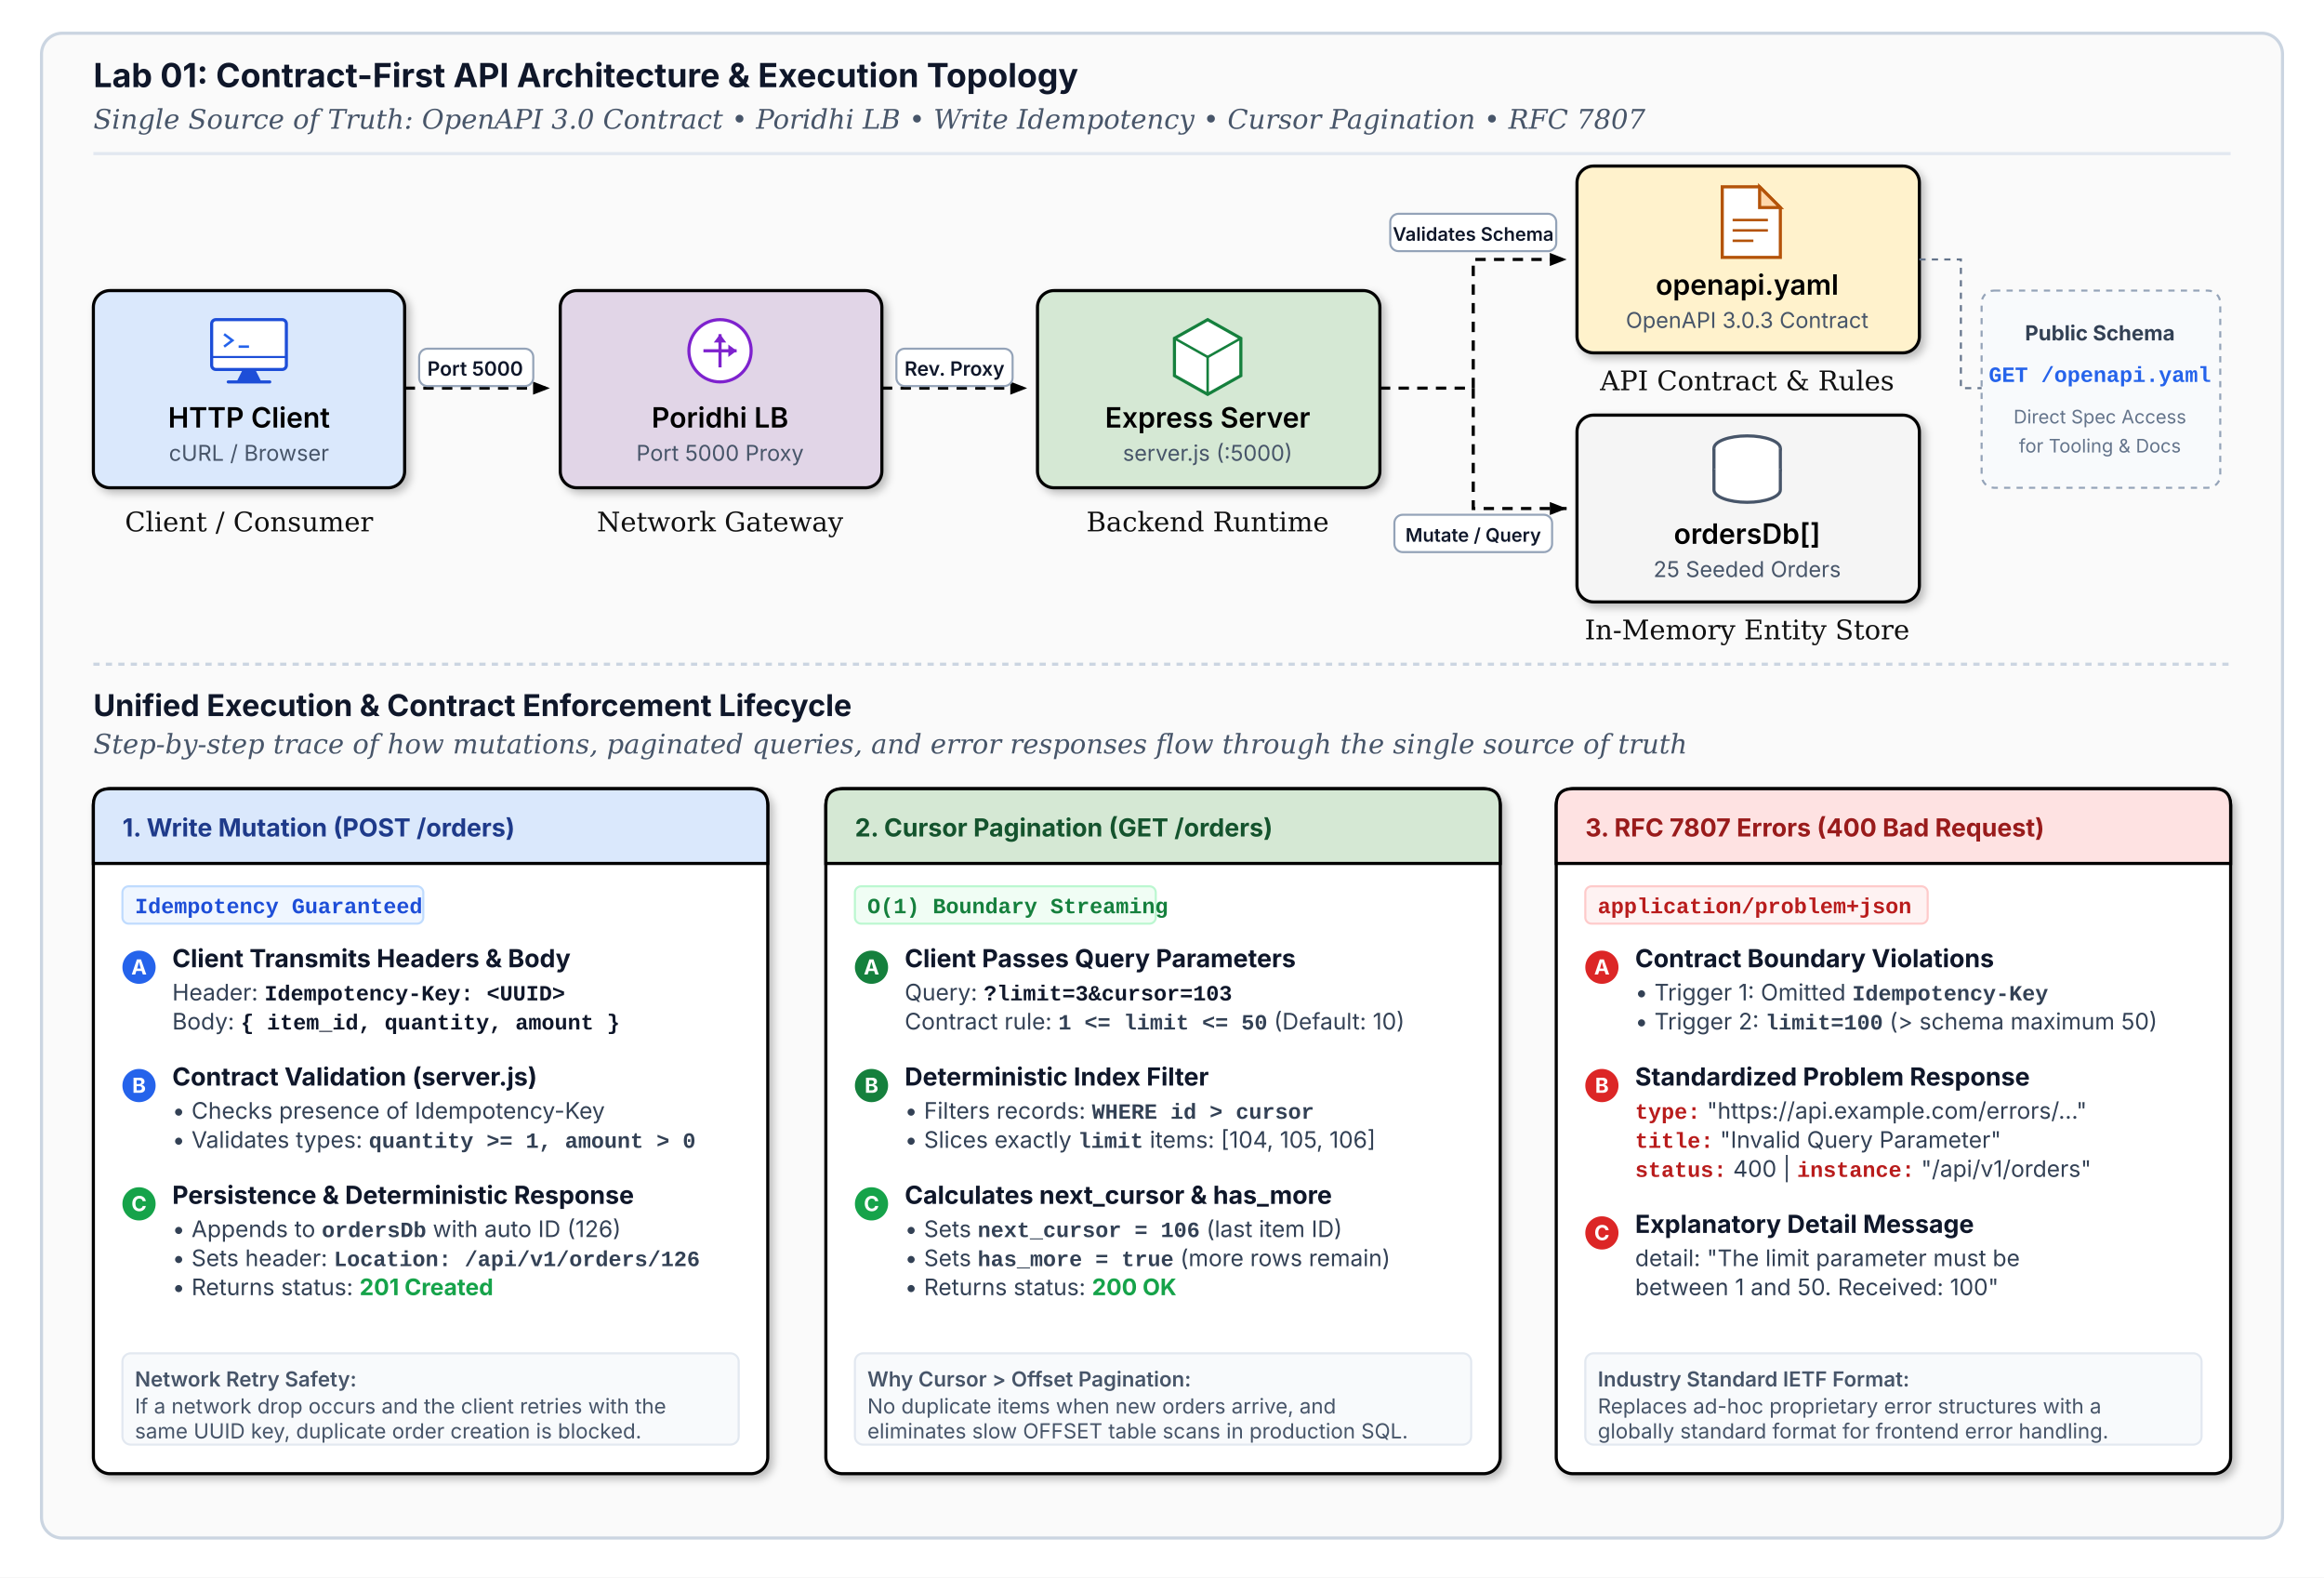
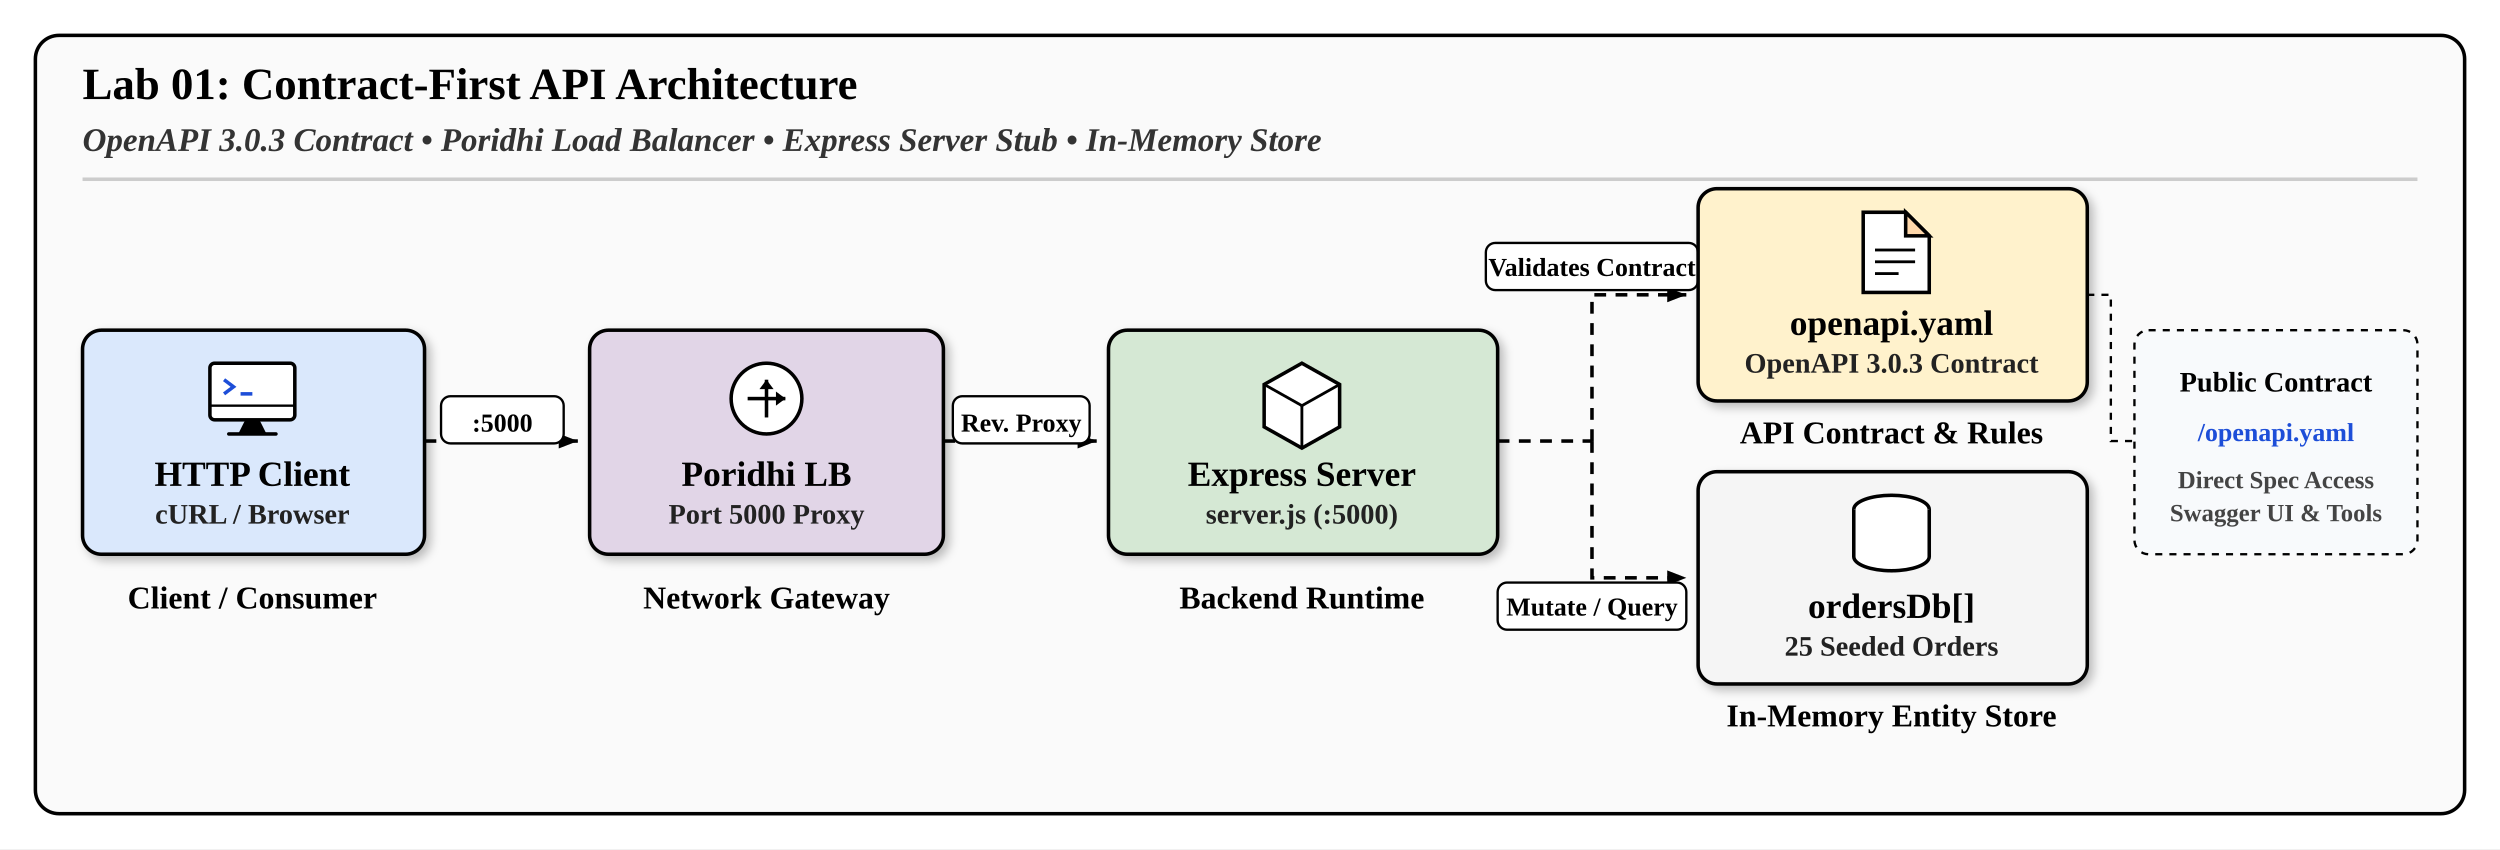
- <svg xmlns="http://www.w3.org/2000/svg" viewBox="0 0 1120 760" width="1120" height="760">
+ <svg xmlns="http://www.w3.org/2000/svg" viewBox="0 0 1060 360" width="1060" height="360">
  <defs>
    <filter id="dropShadow" x="-12%" y="-12%" width="135%" height="145%">
      <feDropShadow dx="2" dy="2" stdDeviation="2" flood-color="#000000" flood-opacity="0.25" />
    </filter>
    <marker id="arrow" viewBox="0 0 10 10" refX="9" refY="5" markerWidth="6" markerHeight="6" orient="auto-start-reverse">
      <path d="M 0 1.5 L 9 5 L 0 8.5 z" fill="#000000" />
    </marker>
    <style>
+       text {
+         font-family: "Times New Roman", Times, "Liberation Serif", serif;
+         font-weight: bold;
+         fill: #000000;
+       }
+       .banner-title {
+         font-size: 19px;
+         font-weight: bold;
+         fill: #000000;
+       }
+       .banner-sub {
+         font-size: 14px;
+         font-weight: bold;
+         fill: #333333;
+         font-style: italic;
+       }
      .card-title {
-         font-family: "Inter", "DejaVu Sans", Arial, sans-serif;
-         font-size: 13.5px;
-         font-weight: 600;
+         font-size: 15px;
+         font-weight: bold;
        fill: #000000;
        text-anchor: middle;
      }
-       .card-sub {
-         font-family: "Georgia", "DejaVu Serif", serif;
-         font-size: 13px;
-         fill: #111111;
+       .card-detail {
+         font-size: 12px;
+         font-weight: bold;
+         fill: #222222;
        text-anchor: middle;
      }
-       .sec-title {
-         font-family: "Inter", "DejaVu Sans", Arial, sans-serif;
-         font-size: 14.5px;
-         font-weight: 700;
-         fill: #0f172a;
+       .card-sub {
+         font-size: 13.5px;
+         font-weight: bold;
+         fill: #000000;
+         text-anchor: middle;
      }
-       .flow-title {
-         font-family: "Inter", "DejaVu Sans", Arial, sans-serif;
+       .badge-text {
+         font-size: 11px;
+         font-weight: bold;
+         fill: #000000;
+         text-anchor: middle;
+       }
+       .callout-title {
        font-size: 12px;
-         font-weight: 700;
-         fill: #0f172a;
+         font-weight: bold;
+         fill: #000000;
+         text-anchor: middle;
      }
-       .flow-text {
-         font-family: "Inter", "DejaVu Sans", Arial, sans-serif;
+       .callout-body {
        font-size: 11px;
-         fill: #334155;
+         font-weight: bold;
+         fill: #1d4ed8;
+         text-anchor: middle;
      }
-       .code-badge {
-         font-family: "Courier New", Courier, "DejaVu Sans Mono", monospace;
+       .callout-sub {
        font-size: 10.5px;
-         font-weight: 600;
-       }
-       .note-text {
-         font-family: "Inter", "DejaVu Sans", Arial, sans-serif;
-         font-size: 10px;
-         fill: #475569;
-       }
-       .banner-title {
-         font-family: "Inter", "DejaVu Sans", Arial, sans-serif;
-         font-size: 16px;
-         font-weight: 700;
-         fill: #0f172a;
-       }
-       .banner-sub {
-         font-family: "Georgia", "DejaVu Serif", serif;
-         font-size: 13px;
-         fill: #475569;
-         font-style: italic;
+         font-weight: bold;
+         fill: #444444;
+         text-anchor: middle;
      }
    </style>
  </defs>
  <rect width="100%" height="100%" fill="#ffffff" />
-   <rect x="20" y="16" width="1080" height="725" rx="10" fill="#fafafa" stroke="#cbd5e1" stroke-width="1.5" />
-   <g transform="translate(45, 42)">
-     <text x="0" y="0" class="banner-title">Lab 01: Contract-First API Architecture &amp; Execution Topology</text>
-     <text x="0" y="20" class="banner-sub">Single Source of Truth: OpenAPI 3.0 Contract • Poridhi LB • Write Idempotency • Cursor Pagination • RFC 7807</text>
+   <rect x="15" y="15" width="1030" height="330" rx="10" fill="#fafafa" stroke="#000000" stroke-width="1.5" />
+   <g transform="translate(35, 42)">
+     <text x="0" y="0" class="banner-title">Lab 01: Contract-First API Architecture</text>
+     <text x="0" y="22" class="banner-sub">OpenAPI 3.0.3 Contract • Poridhi Load Balancer • Express Server Stub • In-Memory Store</text>
  </g>
-   <line x1="45" y1="74" x2="1075" y2="74" stroke="#e2e8f0" stroke-width="1.5" />
-   <g transform="translate(45, 140)">
-     <rect x="0" y="0" width="150" height="95" rx="8" fill="#dae8fc" stroke="#000000" stroke-width="1.5" filter="url(#dropShadow)" />
-     <g transform="translate(57, 12)">
-       <rect x="0" y="2" width="36" height="24" rx="2" fill="#ffffff" stroke="#1d4ed8" stroke-width="1.5" />
-       <line x1="0" y1="20" x2="36" y2="20" stroke="#1d4ed8" stroke-width="1" />
-       <polygon points="15,26 21,26 24,32 12,32" fill="#1d4ed8" />
-       <line x1="8" y1="32" x2="28" y2="32" stroke="#1d4ed8" stroke-width="1.5" stroke-linecap="round" />
-       <polyline points="6,9 10,12 6,15" fill="none" stroke="#2563eb" stroke-width="1.2" />
-       <line x1="13" y1="15" x2="18" y2="15" stroke="#2563eb" stroke-width="1.2" />
+   <line x1="35" y1="76" x2="1025" y2="76" stroke="#cccccc" stroke-width="1.5" />
+   <g transform="translate(35, 140)">
+     <rect x="0" y="0" width="145" height="95" rx="8" fill="#dae8fc" stroke="#000000" stroke-width="1.5" filter="url(#dropShadow)" />
+     <g transform="translate(54, 12)">
+       <rect x="0" y="2" width="36" height="24" rx="2" fill="#ffffff" stroke="#000000" stroke-width="1.5" />
+       <line x1="0" y1="20" x2="36" y2="20" stroke="#000000" stroke-width="1" />
+       <polygon points="15,26 21,26 24,32 12,32" fill="#000000" />
+       <line x1="8" y1="32" x2="28" y2="32" stroke="#000000" stroke-width="1.5" stroke-linecap="round" />
+       <polyline points="6,9 10,12 6,15" fill="none" stroke="#1d4ed8" stroke-width="1.5" />
+       <line x1="13" y1="15" x2="18" y2="15" stroke="#1d4ed8" stroke-width="1.5" />
    </g>
-     <text x="75" y="66" class="card-title">HTTP Client</text>
-     <text x="75" y="82" font-family="Inter, sans-serif" font-size="10.5px" fill="#475569" text-anchor="middle">cURL / Browser</text>
-     <text x="75" y="116" class="card-sub">Client / Consumer</text>
+     <text x="72" y="66" class="card-title">HTTP Client</text>
+     <text x="72" y="82" class="card-detail">cURL / Browser</text>
+     <text x="72" y="118" class="card-sub">Client / Consumer</text>
  </g>
-   <path d="M 195 187 L 265 187" fill="none" stroke="#000000" stroke-width="1.5" stroke-dasharray="5,4" marker-end="url(#arrow)" />
-   <rect x="202" y="168" width="55" height="18" rx="4" fill="#ffffff" stroke="#94a3b8" stroke-width="1" />
-   <text x="229" y="181" font-family="Inter, sans-serif" font-size="9.5px" font-weight="600" fill="#0f172a" text-anchor="middle">Port 5000</text>
-   <g transform="translate(270, 140)">
-     <rect x="0" y="0" width="155" height="95" rx="8" fill="#e1d5e7" stroke="#000000" stroke-width="1.5" filter="url(#dropShadow)" />
-     <g transform="translate(57, 12)">
-       <circle cx="20" cy="17" r="15" fill="#ffffff" stroke="#7e22ce" stroke-width="1.5" />
-       <line x1="12" y1="17" x2="28" y2="17" stroke="#7e22ce" stroke-width="1.5" />
-       <polygon points="28,17 24,14 24,20" fill="#7e22ce" />
-       <line x1="20" y1="9" x2="20" y2="25" stroke="#7e22ce" stroke-width="1.5" />
-       <polygon points="20,9 17,13 23,13" fill="#7e22ce" />
+   <path d="M 180 187 L 245 187" fill="none" stroke="#000000" stroke-width="1.5" stroke-dasharray="5,4" marker-end="url(#arrow)" />
+   <rect x="187" y="168" width="52" height="20" rx="4" fill="#ffffff" stroke="#000000" stroke-width="1" />
+   <text x="213" y="183" class="badge-text">:5000</text>
+   <g transform="translate(250, 140)">
+     <rect x="0" y="0" width="150" height="95" rx="8" fill="#e1d5e7" stroke="#000000" stroke-width="1.5" filter="url(#dropShadow)" />
+     <g transform="translate(55, 12)">
+       <circle cx="20" cy="17" r="15" fill="#ffffff" stroke="#000000" stroke-width="1.5" />
+       <line x1="12" y1="17" x2="28" y2="17" stroke="#000000" stroke-width="1.5" />
+       <polygon points="28,17 24,14 24,20" fill="#000000" />
+       <line x1="20" y1="9" x2="20" y2="25" stroke="#000000" stroke-width="1.5" />
+       <polygon points="20,9 17,13 23,13" fill="#000000" />
    </g>
-     <text x="77" y="66" class="card-title">Poridhi LB</text>
-     <text x="77" y="82" font-family="Inter, sans-serif" font-size="10.5px" fill="#475569" text-anchor="middle">Port 5000 Proxy</text>
-     <text x="77" y="116" class="card-sub">Network Gateway</text>
+     <text x="75" y="66" class="card-title">Poridhi LB</text>
+     <text x="75" y="82" class="card-detail">Port 5000 Proxy</text>
+     <text x="75" y="118" class="card-sub">Network Gateway</text>
  </g>
-   <path d="M 425 187 L 495 187" fill="none" stroke="#000000" stroke-width="1.5" stroke-dasharray="5,4" marker-end="url(#arrow)" />
-   <rect x="432" y="168" width="56" height="18" rx="4" fill="#ffffff" stroke="#94a3b8" stroke-width="1" />
-   <text x="460" y="181" font-family="Inter, sans-serif" font-size="9.5px" font-weight="600" fill="#0f172a" text-anchor="middle">Rev. Proxy</text>
-   <g transform="translate(500, 140)">
+   <path d="M 400 187 L 465 187" fill="none" stroke="#000000" stroke-width="1.5" stroke-dasharray="5,4" marker-end="url(#arrow)" />
+   <rect x="404" y="168" width="58" height="20" rx="4" fill="#ffffff" stroke="#000000" stroke-width="1" />
+   <text x="433" y="183" class="badge-text">Rev. Proxy</text>
+   <g transform="translate(470, 140)">
    <rect x="0" y="0" width="165" height="95" rx="8" fill="#d5e8d4" stroke="#000000" stroke-width="1.5" filter="url(#dropShadow)" />
    <g transform="translate(62, 12)">
-       <polygon points="20,2 36,11 36,29 20,38 4,29 4,11" fill="#ffffff" stroke="#15803d" stroke-width="1.5" />
-       <line x1="20" y1="20" x2="20" y2="38" stroke="#15803d" stroke-width="1.2" />
-       <line x1="20" y1="20" x2="36" y2="11" stroke="#15803d" stroke-width="1.2" />
-       <line x1="20" y1="20" x2="4" y2="11" stroke="#15803d" stroke-width="1.2" />
+       <polygon points="20,2 36,11 36,29 20,38 4,29 4,11" fill="#ffffff" stroke="#000000" stroke-width="1.5" />
+       <line x1="20" y1="20" x2="20" y2="38" stroke="#000000" stroke-width="1.2" />
+       <line x1="20" y1="20" x2="36" y2="11" stroke="#000000" stroke-width="1.2" />
+       <line x1="20" y1="20" x2="4" y2="11" stroke="#000000" stroke-width="1.2" />
    </g>
    <text x="82" y="66" class="card-title">Express Server</text>
-     <text x="82" y="82" font-family="Inter, sans-serif" font-size="10.5px" fill="#475569" text-anchor="middle">server.js (:5000)</text>
-     <text x="82" y="116" class="card-sub">Backend Runtime</text>
+     <text x="82" y="82" class="card-detail">server.js (:5000)</text>
+     <text x="82" y="118" class="card-sub">Backend Runtime</text>
  </g>
-   <path d="M 665 187 L 710 187" fill="none" stroke="#000000" stroke-width="1.5" stroke-dasharray="5,4" />
-   <path d="M 710 187 L 710 125 L 755 125" fill="none" stroke="#000000" stroke-width="1.5" stroke-dasharray="5,4" marker-end="url(#arrow)" />
-   <rect x="670" y="103" width="80" height="18" rx="4" fill="#ffffff" stroke="#94a3b8" stroke-width="1" />
-   <text x="710" y="116" font-family="Inter, sans-serif" font-size="9px" font-weight="600" fill="#0f172a" text-anchor="middle">Validates Schema</text>
-   <path d="M 710 187 L 710 245 L 755 245" fill="none" stroke="#000000" stroke-width="1.5" stroke-dasharray="5,4" marker-end="url(#arrow)" />
-   <rect x="672" y="248" width="76" height="18" rx="4" fill="#ffffff" stroke="#94a3b8" stroke-width="1" />
-   <text x="710" y="261" font-family="Inter, sans-serif" font-size="9px" font-weight="600" fill="#0f172a" text-anchor="middle">Mutate / Query</text>
-   <g transform="translate(760, 80)">
+   <path d="M 635 187 L 675 187" fill="none" stroke="#000000" stroke-width="1.5" stroke-dasharray="5,4" />
+   <path d="M 675 187 L 675 125 L 715 125" fill="none" stroke="#000000" stroke-width="1.5" stroke-dasharray="5,4" marker-end="url(#arrow)" />
+   <rect x="630" y="103" width="90" height="20" rx="4" fill="#ffffff" stroke="#000000" stroke-width="1" />
+   <text x="675" y="117" class="badge-text">Validates Contract</text>
+   <path d="M 675 187 L 675 245 L 715 245" fill="none" stroke="#000000" stroke-width="1.5" stroke-dasharray="5,4" marker-end="url(#arrow)" />
+   <rect x="635" y="247" width="80" height="20" rx="4" fill="#ffffff" stroke="#000000" stroke-width="1" />
+   <text x="675" y="261" class="badge-text">Mutate / Query</text>
+   <g transform="translate(720, 80)">
    <rect x="0" y="0" width="165" height="90" rx="8" fill="#fff2cc" stroke="#000000" stroke-width="1.5" filter="url(#dropShadow)" />
    <g transform="translate(65, 8)">
-       <polygon points="5,2 23,2 33,12 33,36 5,36" fill="#ffffff" stroke="#b45309" stroke-width="1.5" />
-       <polygon points="23,2 23,12 33,12" fill="#fed7aa" stroke="#b45309" stroke-width="1.5" />
-       <line x1="10" y1="18" x2="27" y2="18" stroke="#b45309" stroke-width="1.2" />
-       <line x1="10" y1="23" x2="27" y2="23" stroke="#b45309" stroke-width="1.2" />
-       <line x1="10" y1="28" x2="20" y2="28" stroke="#b45309" stroke-width="1.2" />
+       <polygon points="5,2 23,2 33,12 33,36 5,36" fill="#ffffff" stroke="#000000" stroke-width="1.5" />
+       <polygon points="23,2 23,12 33,12" fill="#fed7aa" stroke="#000000" stroke-width="1.5" />
+       <line x1="10" y1="18" x2="27" y2="18" stroke="#000000" stroke-width="1.2" />
+       <line x1="10" y1="23" x2="27" y2="23" stroke="#000000" stroke-width="1.2" />
+       <line x1="10" y1="28" x2="20" y2="28" stroke="#000000" stroke-width="1.2" />
    </g>
    <text x="82" y="62" class="card-title">openapi.yaml</text>
-     <text x="82" y="78" font-family="Inter, sans-serif" font-size="10.5px" fill="#475569" text-anchor="middle">OpenAPI 3.0.3 Contract</text>
+     <text x="82" y="78" class="card-detail">OpenAPI 3.0.3 Contract</text>
    <text x="82" y="108" class="card-sub">API Contract &amp; Rules</text>
  </g>
-   <g transform="translate(760, 200)">
+   <g transform="translate(720, 200)">
    <rect x="0" y="0" width="165" height="90" rx="8" fill="#f5f5f5" stroke="#000000" stroke-width="1.5" filter="url(#dropShadow)" />
    <g transform="translate(64, 8)">
-       <ellipse cx="18" cy="8" rx="16" ry="6" fill="#ffffff" stroke="#475569" stroke-width="1.5" />
-       <path d="M 2 8 L 2 18 A 16 6 0 0 0 34 18 L 34 8" fill="#ffffff" stroke="#475569" stroke-width="1.5" />
-       <path d="M 2 18 L 2 28 A 16 6 0 0 0 34 28 L 34 18" fill="#ffffff" stroke="#475569" stroke-width="1.5" />
+       <ellipse cx="18" cy="8" rx="16" ry="6" fill="#ffffff" stroke="#000000" stroke-width="1.5" />
+       <path d="M 2 8 L 2 18 A 16 6 0 0 0 34 18 L 34 8" fill="#ffffff" stroke="#000000" stroke-width="1.5" />
+       <path d="M 2 18 L 2 28 A 16 6 0 0 0 34 28 L 34 18" fill="#ffffff" stroke="#000000" stroke-width="1.5" />
    </g>
    <text x="82" y="62" class="card-title">ordersDb[]</text>
-     <text x="82" y="78" font-family="Inter, sans-serif" font-size="10.5px" fill="#475569" text-anchor="middle">25 Seeded Orders</text>
+     <text x="82" y="78" class="card-detail">25 Seeded Orders</text>
    <text x="82" y="108" class="card-sub">In-Memory Entity Store</text>
  </g>
-   <g transform="translate(955, 140)">
-     <rect x="0" y="0" width="115" height="95" rx="6" fill="#f8fafc" stroke="#94a3b8" stroke-width="1" stroke-dasharray="3,3" />
-     <text x="57" y="24" font-family="Inter, sans-serif" font-size="10px" font-weight="700" fill="#334155" text-anchor="middle">Public Schema</text>
-     <text x="57" y="44" class="code-badge" fill="#2563eb" text-anchor="middle">GET /openapi.yaml</text>
-     <text x="57" y="64" font-family="Inter, sans-serif" font-size="9px" fill="#64748b" text-anchor="middle">Direct Spec Access</text>
-     <text x="57" y="78" font-family="Inter, sans-serif" font-size="9px" fill="#64748b" text-anchor="middle">for Tooling &amp; Docs</text>
+   <g transform="translate(905, 140)">
+     <rect x="0" y="0" width="120" height="95" rx="6" fill="#f8fafc" stroke="#000000" stroke-width="1" stroke-dasharray="3,3" />
+     <text x="60" y="26" class="callout-title">Public Contract</text>
+     <text x="60" y="47" class="callout-body">/openapi.yaml</text>
+     <text x="60" y="67" class="callout-sub">Direct Spec Access</text>
+     <text x="60" y="81" class="callout-sub">Swagger UI &amp; Tools</text>
  </g>
-   <path d="M 925 125 L 945 125 L 945 187 L 955 187" fill="none" stroke="#64748b" stroke-width="1" stroke-dasharray="3,3" />
-   <line x1="45" y1="320" x2="1075" y2="320" stroke="#cbd5e1" stroke-width="1.5" stroke-dasharray="3,3" />
-   <g transform="translate(45, 345)">
-     <text x="0" y="0" class="sec-title">Unified Execution &amp; Contract Enforcement Lifecycle</text>
-     <text x="0" y="18" class="banner-sub">Step-by-step trace of how mutations, paginated queries, and error responses flow through the single source of truth</text>
-   </g>
-   <g transform="translate(45, 380)">
-     <rect x="0" y="0" width="325" height="330" rx="8" fill="#ffffff" stroke="#000000" stroke-width="1.5" filter="url(#dropShadow)" />
-     <path d="M 0 8 Q 0 0 8 0 L 317 0 Q 325 0 325 8 L 325 36 L 0 36 Z" fill="#dae8fc" stroke="#000000" stroke-width="1.5" />
-     <text x="14" y="23" font-family="Inter, sans-serif" font-size="12px" font-weight="700" fill="#1e3a8a">1. Write Mutation (POST /orders)</text>
-     <rect x="14" y="47" width="145" height="18" rx="3" fill="#eff6ff" stroke="#bfdbfe" stroke-width="1" />
-     <text x="20" y="60" class="code-badge" fill="#1d4ed8">Idempotency Guaranteed</text>
-     <g transform="translate(14, 78)">
-       <circle cx="8" cy="8" r="8" fill="#2563eb" />
-       <text x="8" y="11.5" font-family="Inter, sans-serif" font-size="10px" font-weight="700" fill="#ffffff" text-anchor="middle">A</text>
-       <text x="24" y="8" class="flow-title">Client Transmits Headers &amp; Body</text>
-       <text x="24" y="24" class="flow-text">Header: <tspan class="code-badge" fill="#0f172a">Idempotency-Key: &lt;UUID&gt;</tspan>
-       </text>
-       <text x="24" y="38" class="flow-text">Body: <tspan class="code-badge" fill="#0f172a">{ item_id, quantity, amount }</tspan>
-       </text>
-     </g>
-     <g transform="translate(14, 135)">
-       <circle cx="8" cy="8" r="8" fill="#2563eb" />
-       <text x="8" y="11.5" font-family="Inter, sans-serif" font-size="10px" font-weight="700" fill="#ffffff" text-anchor="middle">B</text>
-       <text x="24" y="8" class="flow-title">Contract Validation (server.js)</text>
-       <text x="24" y="24" class="flow-text">• Checks presence of Idempotency-Key</text>
-       <text x="24" y="38" class="flow-text">• Validates types: <tspan class="code-badge">quantity &gt;= 1, amount &gt; 0</tspan>
-       </text>
-     </g>
-     <g transform="translate(14, 192)">
-       <circle cx="8" cy="8" r="8" fill="#16a34a" />
-       <text x="8" y="11.5" font-family="Inter, sans-serif" font-size="10px" font-weight="700" fill="#ffffff" text-anchor="middle">C</text>
-       <text x="24" y="8" class="flow-title" fill="#15803d">Persistence &amp; Deterministic Response</text>
-       <text x="24" y="24" class="flow-text">• Appends to <tspan class="code-badge">ordersDb</tspan> with auto ID (126)</text>
-       <text x="24" y="38" class="flow-text">• Sets header: <tspan class="code-badge">Location: /api/v1/orders/126</tspan>
-       </text>
-       <text x="24" y="52" class="flow-text">• Returns status: <tspan font-weight="700" fill="#16a34a">201 Created</tspan>
-       </text>
-     </g>
-     <rect x="14" y="272" width="297" height="44" rx="4" fill="#f8fafc" stroke="#e2e8f0" stroke-width="1" />
-     <text x="20" y="288" class="note-text" font-weight="600" fill="#334155">Network Retry Safety:</text>
-     <text x="20" y="301" class="note-text">If a network drop occurs and the client retries with the</text>
-     <text x="20" y="313" class="note-text">same UUID key, duplicate order creation is blocked.</text>
-   </g>
-   <g transform="translate(398, 380)">
-     <rect x="0" y="0" width="325" height="330" rx="8" fill="#ffffff" stroke="#000000" stroke-width="1.5" filter="url(#dropShadow)" />
-     <path d="M 0 8 Q 0 0 8 0 L 317 0 Q 325 0 325 8 L 325 36 L 0 36 Z" fill="#d5e8d4" stroke="#000000" stroke-width="1.5" />
-     <text x="14" y="23" font-family="Inter, sans-serif" font-size="12px" font-weight="700" fill="#14532d">2. Cursor Pagination (GET /orders)</text>
-     <rect x="14" y="47" width="145" height="18" rx="3" fill="#f0fdf4" stroke="#bbf7d0" stroke-width="1" />
-     <text x="20" y="60" class="code-badge" fill="#15803d">O(1) Boundary Streaming</text>
-     <g transform="translate(14, 78)">
-       <circle cx="8" cy="8" r="8" fill="#15803d" />
-       <text x="8" y="11.5" font-family="Inter, sans-serif" font-size="10px" font-weight="700" fill="#ffffff" text-anchor="middle">A</text>
-       <text x="24" y="8" class="flow-title">Client Passes Query Parameters</text>
-       <text x="24" y="24" class="flow-text">Query: <tspan class="code-badge" fill="#0f172a">?limit=3&amp;cursor=103</tspan>
-       </text>
-       <text x="24" y="38" class="flow-text">Contract rule: <tspan class="code-badge">1 &lt;= limit &lt;= 50</tspan> (Default: 10)</text>
-     </g>
-     <g transform="translate(14, 135)">
-       <circle cx="8" cy="8" r="8" fill="#15803d" />
-       <text x="8" y="11.5" font-family="Inter, sans-serif" font-size="10px" font-weight="700" fill="#ffffff" text-anchor="middle">B</text>
-       <text x="24" y="8" class="flow-title">Deterministic Index Filter</text>
-       <text x="24" y="24" class="flow-text">• Filters records: <tspan class="code-badge">WHERE id &gt; cursor</tspan>
-       </text>
-       <text x="24" y="38" class="flow-text">• Slices exactly <tspan class="code-badge">limit</tspan> items: [104, 105, 106]</text>
-     </g>
-     <g transform="translate(14, 192)">
-       <circle cx="8" cy="8" r="8" fill="#16a34a" />
-       <text x="8" y="11.5" font-family="Inter, sans-serif" font-size="10px" font-weight="700" fill="#ffffff" text-anchor="middle">C</text>
-       <text x="24" y="8" class="flow-title" fill="#15803d">Calculates next_cursor &amp; has_more</text>
-       <text x="24" y="24" class="flow-text">• Sets <tspan class="code-badge">next_cursor = 106</tspan> (last item ID)</text>
-       <text x="24" y="38" class="flow-text">• Sets <tspan class="code-badge">has_more = true</tspan> (more rows remain)</text>
-       <text x="24" y="52" class="flow-text">• Returns status: <tspan font-weight="700" fill="#16a34a">200 OK</tspan>
-       </text>
-     </g>
-     <rect x="14" y="272" width="297" height="44" rx="4" fill="#f8fafc" stroke="#e2e8f0" stroke-width="1" />
-     <text x="20" y="288" class="note-text" font-weight="600" fill="#334155">Why Cursor &gt; Offset Pagination:</text>
-     <text x="20" y="301" class="note-text">No duplicate items when new orders arrive, and</text>
-     <text x="20" y="313" class="note-text">eliminates slow OFFSET table scans in production SQL.</text>
-   </g>
-   <g transform="translate(750, 380)">
-     <rect x="0" y="0" width="325" height="330" rx="8" fill="#ffffff" stroke="#000000" stroke-width="1.5" filter="url(#dropShadow)" />
-     <path d="M 0 8 Q 0 0 8 0 L 317 0 Q 325 0 325 8 L 325 36 L 0 36 Z" fill="#fee2e2" stroke="#000000" stroke-width="1.5" />
-     <text x="14" y="23" font-family="Inter, sans-serif" font-size="12px" font-weight="700" fill="#991b1b">3. RFC 7807 Errors (400 Bad Request)</text>
-     <rect x="14" y="47" width="165" height="18" rx="3" fill="#fef2f2" stroke="#fecaca" stroke-width="1" />
-     <text x="20" y="60" class="code-badge" fill="#b91c1c">application/problem+json</text>
-     <g transform="translate(14, 78)">
-       <circle cx="8" cy="8" r="8" fill="#dc2626" />
-       <text x="8" y="11.5" font-family="Inter, sans-serif" font-size="10px" font-weight="700" fill="#ffffff" text-anchor="middle">A</text>
-       <text x="24" y="8" class="flow-title">Contract Boundary Violations</text>
-       <text x="24" y="24" class="flow-text">• Trigger 1: Omitted <tspan class="code-badge">Idempotency-Key</tspan>
-       </text>
-       <text x="24" y="38" class="flow-text">• Trigger 2: <tspan class="code-badge">limit=100</tspan> (&gt; schema maximum 50)</text>
-     </g>
-     <g transform="translate(14, 135)">
-       <circle cx="8" cy="8" r="8" fill="#dc2626" />
-       <text x="8" y="11.5" font-family="Inter, sans-serif" font-size="10px" font-weight="700" fill="#ffffff" text-anchor="middle">B</text>
-       <text x="24" y="8" class="flow-title">Standardized Problem Response</text>
-       <text x="24" y="24" class="flow-text">
-         <tspan class="code-badge" fill="#b91c1c">type:</tspan> "https://api.example.com/errors/..."</text>
-       <text x="24" y="38" class="flow-text">
-         <tspan class="code-badge" fill="#b91c1c">title:</tspan> "Invalid Query Parameter"</text>
-       <text x="24" y="52" class="flow-text">
-         <tspan class="code-badge" fill="#b91c1c">status:</tspan> 400 | <tspan class="code-badge" fill="#b91c1c">instance:</tspan> "/api/v1/orders"</text>
-     </g>
-     <g transform="translate(14, 206)">
-       <circle cx="8" cy="8" r="8" fill="#dc2626" />
-       <text x="8" y="11.5" font-family="Inter, sans-serif" font-size="10px" font-weight="700" fill="#ffffff" text-anchor="middle">C</text>
-       <text x="24" y="8" class="flow-title">Explanatory Detail Message</text>
-       <text x="24" y="24" class="flow-text">detail: "The limit parameter must be</text>
-       <text x="24" y="38" class="flow-text">between 1 and 50. Received: 100"</text>
-     </g>
-     <rect x="14" y="272" width="297" height="44" rx="4" fill="#f8fafc" stroke="#e2e8f0" stroke-width="1" />
-     <text x="20" y="288" class="note-text" font-weight="600" fill="#334155">Industry Standard IETF Format:</text>
-     <text x="20" y="301" class="note-text">Replaces ad-hoc proprietary error structures with a</text>
-     <text x="20" y="313" class="note-text">globally standard format for frontend error handling.</text>
-   </g>
+   <path d="M 885 125 L 895 125 L 895 187 L 905 187" fill="none" stroke="#000000" stroke-width="1" stroke-dasharray="3,3" />
</svg>
